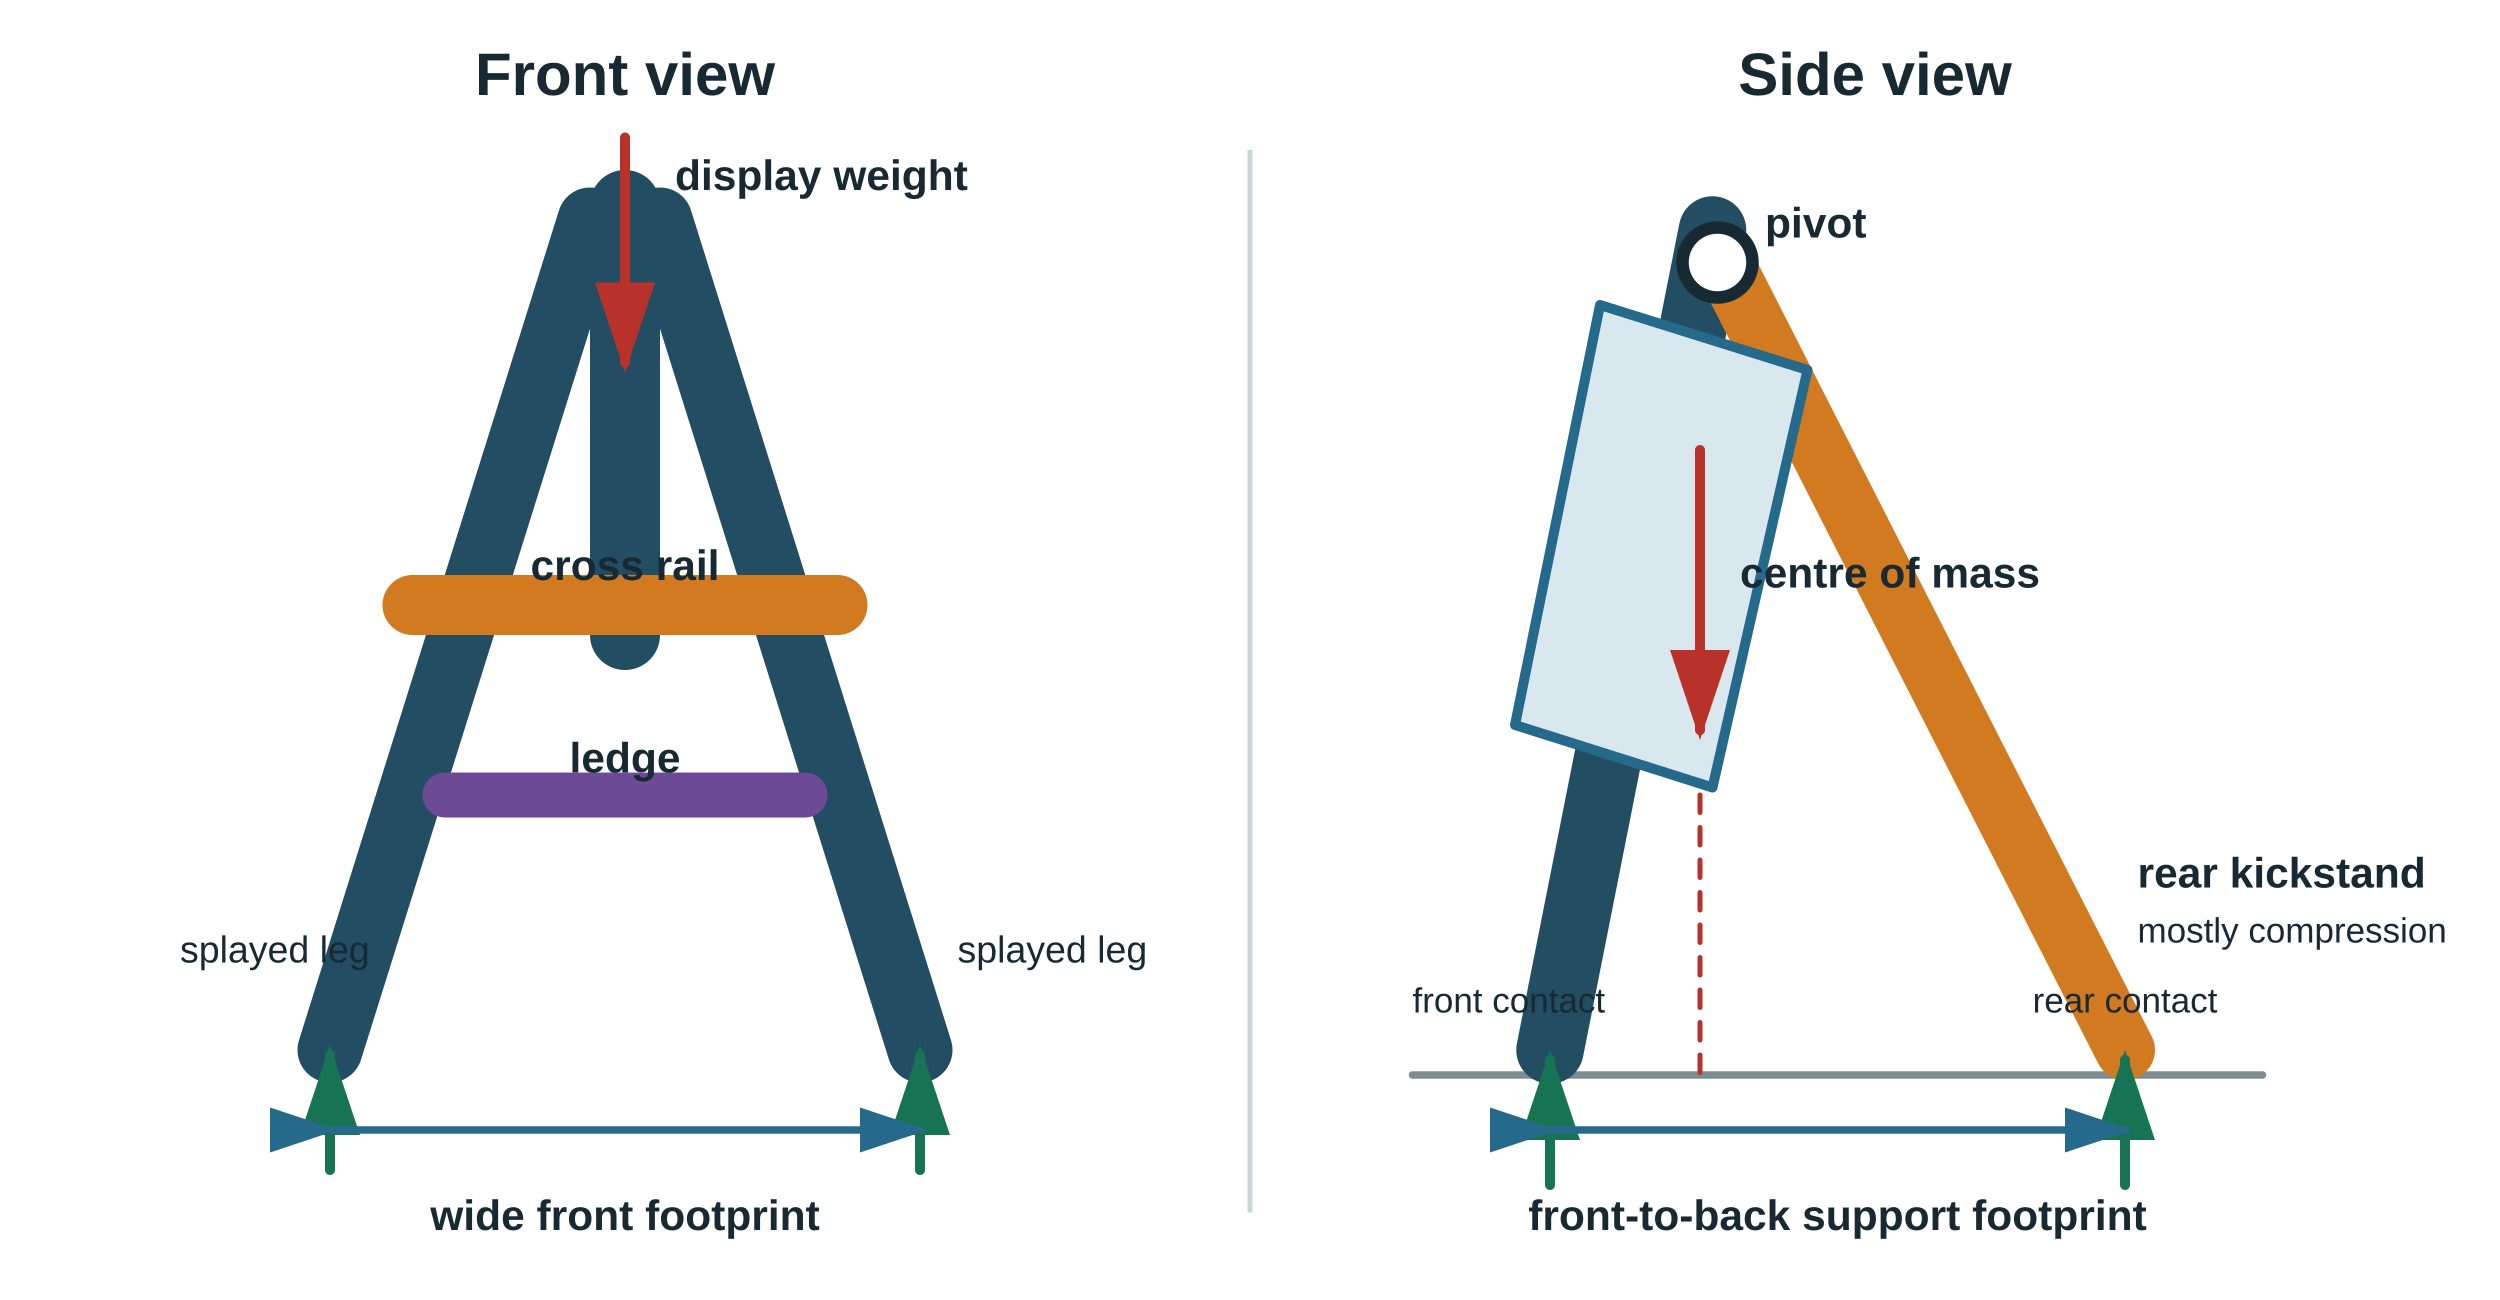
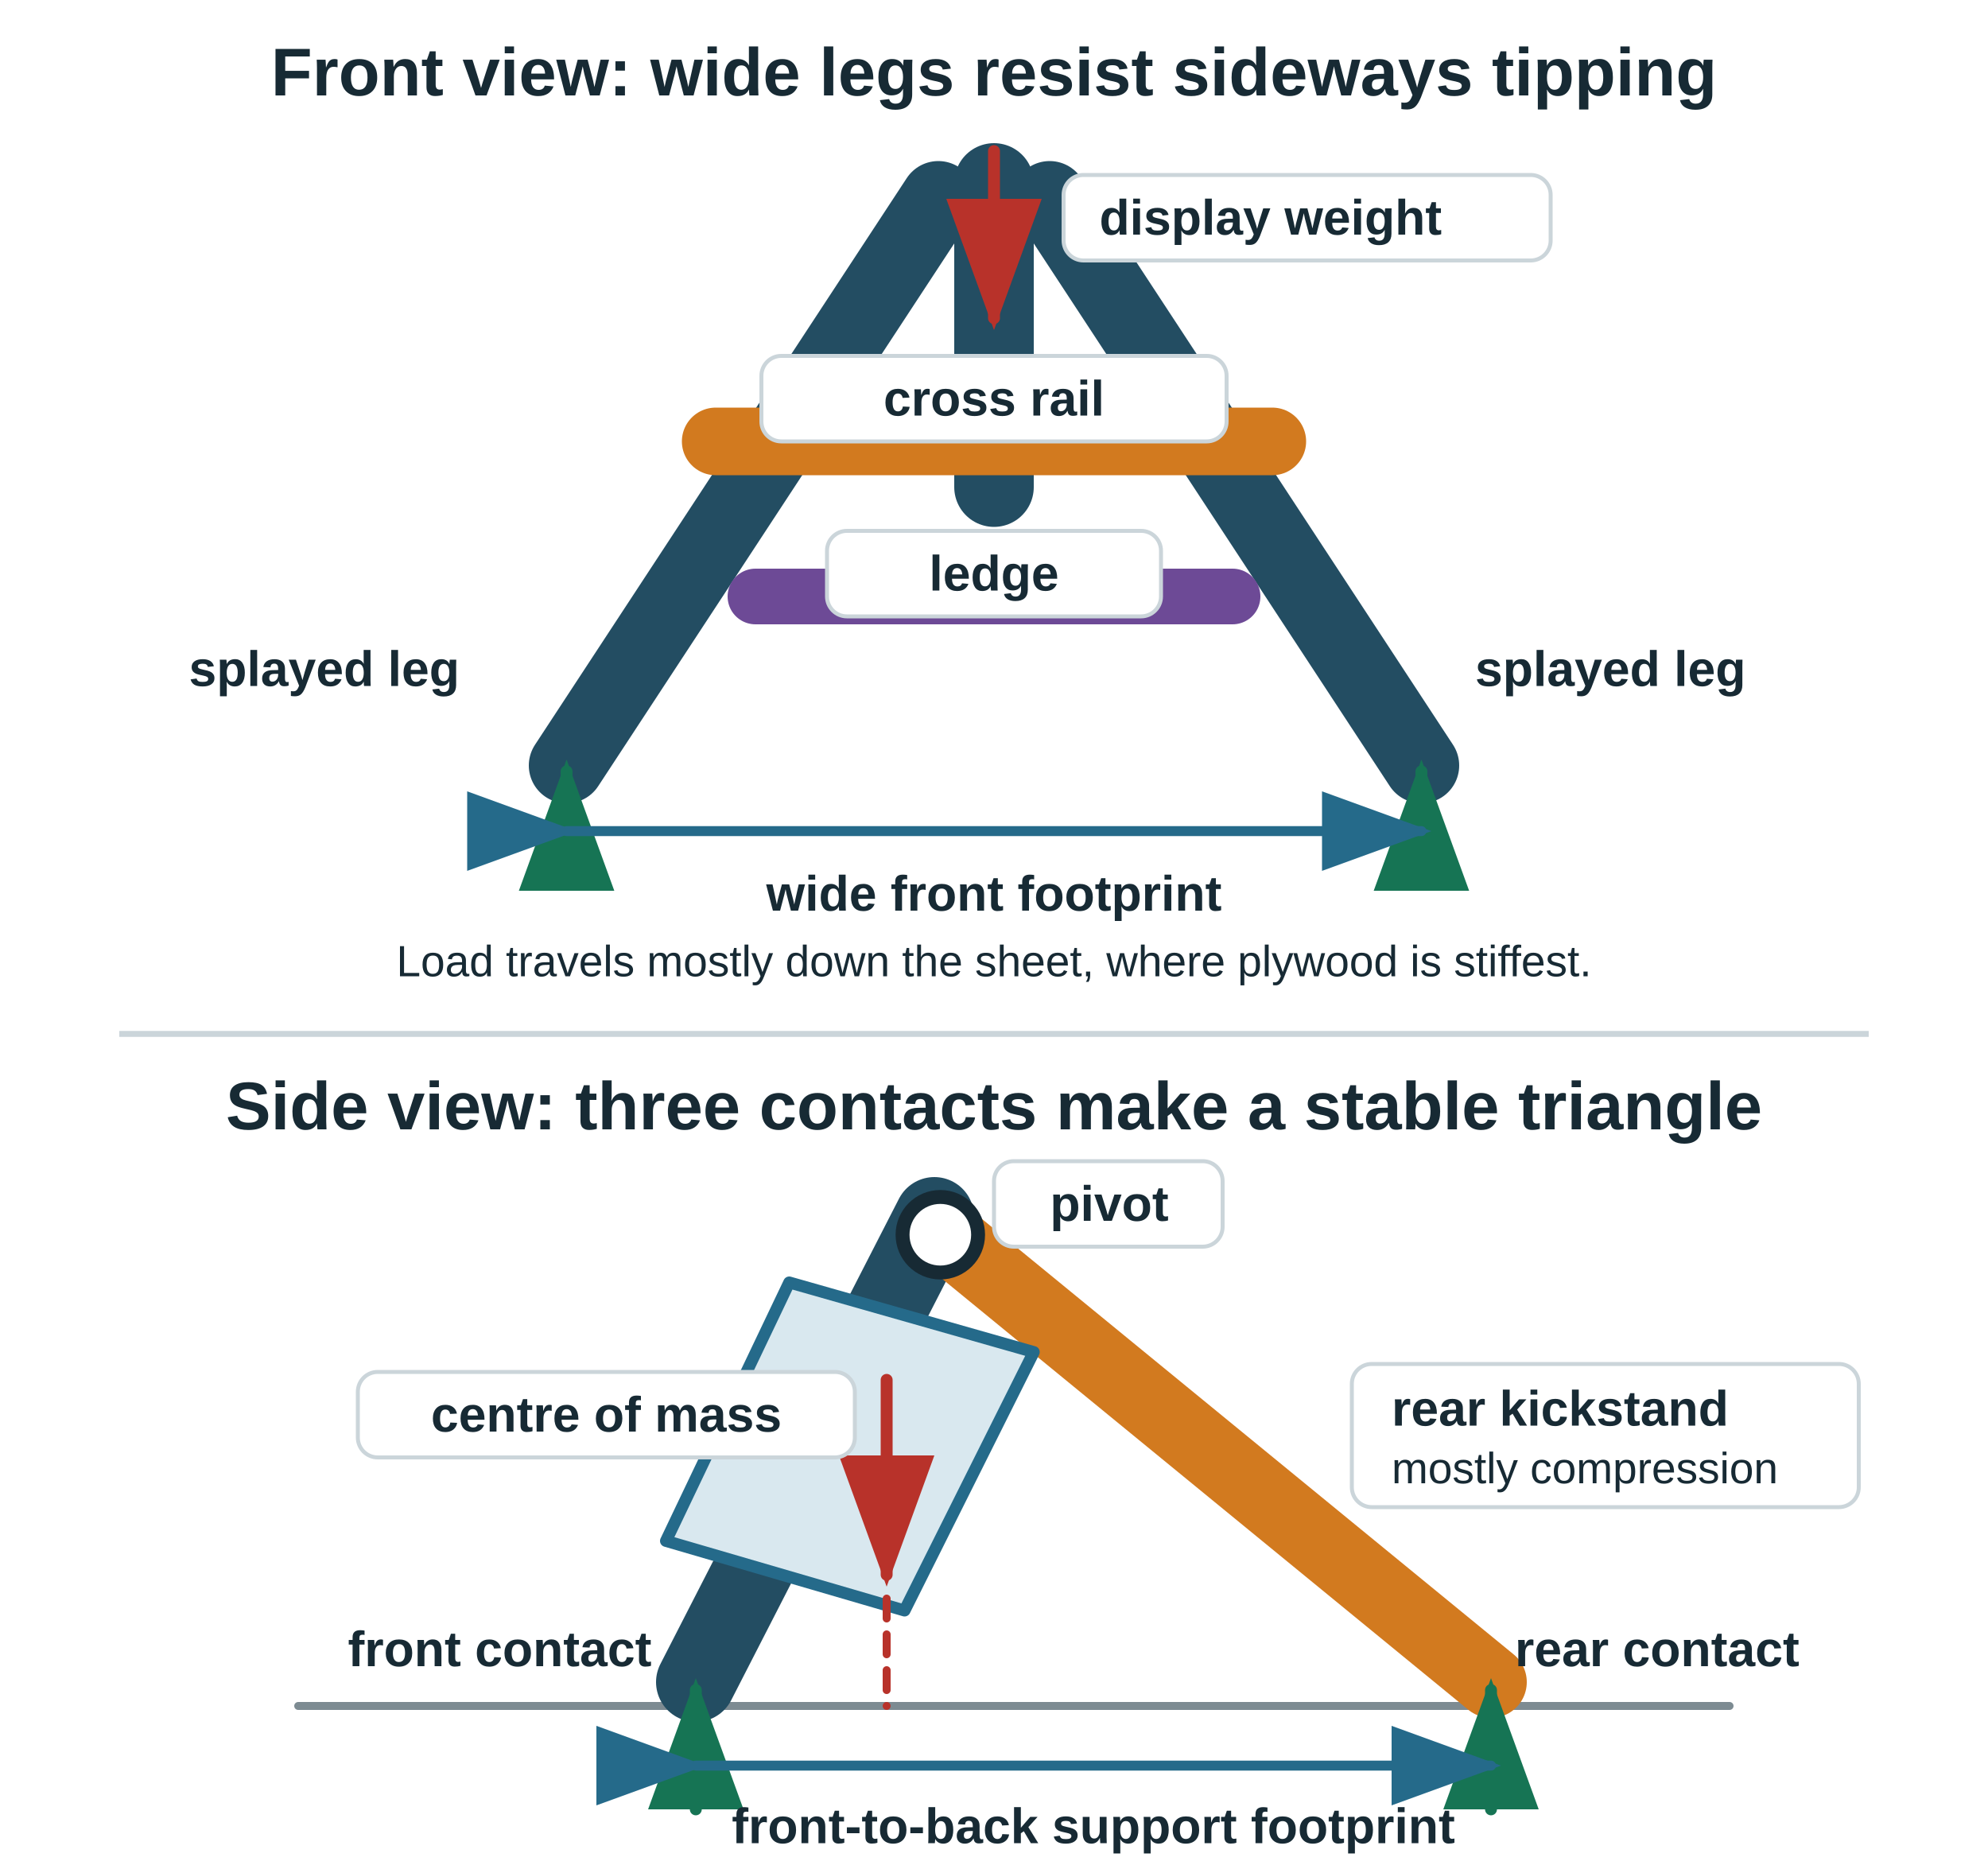
- <svg xmlns="http://www.w3.org/2000/svg" width="1000" height="520" viewBox="0 0 1000 520" role="img" aria-labelledby="title desc">
+ <svg xmlns="http://www.w3.org/2000/svg" width="1000" height="940" viewBox="0 0 1000 940" role="img" aria-labelledby="title desc">
  <defs>
-     <marker id="arrow-red" markerWidth="10" markerHeight="10" refX="8" refY="3" orient="auto" markerUnits="strokeWidth">
-       <path d="M0,0 L0,6 L9,3 z" fill="#b8322a" />
+     <marker id="arrow-red" markerWidth="12" markerHeight="12" refX="10" refY="4" orient="auto" markerUnits="strokeWidth">
+       <path d="M0,0 L0,8 L11,4 z" fill="#b8322a" />
    </marker>
-     <marker id="arrow-green" markerWidth="10" markerHeight="10" refX="8" refY="3" orient="auto" markerUnits="strokeWidth">
-       <path d="M0,0 L0,6 L9,3 z" fill="#167454" />
+     <marker id="arrow-green" markerWidth="12" markerHeight="12" refX="10" refY="4" orient="auto" markerUnits="strokeWidth">
+       <path d="M0,0 L0,8 L11,4 z" fill="#167454" />
    </marker>
-     <marker id="arrow-blue" markerWidth="10" markerHeight="10" refX="8" refY="3" orient="auto" markerUnits="strokeWidth">
-       <path d="M0,0 L0,6 L9,3 z" fill="#256a8a" />
+     <marker id="arrow-blue" markerWidth="12" markerHeight="12" refX="10" refY="4" orient="auto" markerUnits="strokeWidth">
+       <path d="M0,0 L0,8 L11,4 z" fill="#256a8a" />
    </marker>
+     <style>.heading{font:700 34px Arial,sans-serif;fill:#172a34}.label{font:700 25px Arial,sans-serif;fill:#172a34}.note{font:22px Arial,sans-serif;fill:#172a34}.pill{fill:#fff;stroke:#cbd5da;stroke-width:2}</style>
  </defs>
-   <rect width="1000" height="520" fill="#ffffff" />
-   <text x="250" y="38" text-anchor="middle" font-family="Arial, sans-serif" font-size="24" font-weight="700" fill="#172a34">Front view</text>
-   <text x="750" y="38" text-anchor="middle" font-family="Arial, sans-serif" font-size="24" font-weight="700" fill="#172a34">Side view</text>
+   <rect width="1000" height="940" fill="#fff" />
+   <text x="500" y="48" text-anchor="middle" class="heading">Front view: wide legs resist sideways tipping</text>
  <g id="front-view" fill="none" stroke-linecap="round" stroke-linejoin="round">
-     <path d="M236 88 L132 420" stroke="#234d62" stroke-width="26" />
-     <path d="M264 88 L368 420" stroke="#234d62" stroke-width="26" />
-     <path d="M250 82 L250 254" stroke="#234d62" stroke-width="28" />
-     <path d="M165 242 H335" stroke="#d27a1f" stroke-width="24" />
-     <path d="M178 318 H322" stroke="#6d4a96" stroke-width="18" />
-     <line x1="250" y1="55" x2="250" y2="145" stroke="#b8322a" stroke-width="4" marker-end="url(#arrow-red)" />
-     <line x1="132" y1="468" x2="132" y2="422" stroke="#167454" stroke-width="4" marker-end="url(#arrow-green)" />
-     <line x1="368" y1="468" x2="368" y2="422" stroke="#167454" stroke-width="4" marker-end="url(#arrow-green)" />
-     <line x1="132" y1="452" x2="368" y2="452" stroke="#256a8a" stroke-width="3" marker-start="url(#arrow-blue)" marker-end="url(#arrow-blue)" />
+     <path d="M472 100 L285 385" stroke="#234d62" stroke-width="38" />
+     <path d="M528 100 L715 385" stroke="#234d62" stroke-width="38" />
+     <path d="M500 92 L500 245" stroke="#234d62" stroke-width="40" />
+     <path d="M360 222 H640" stroke="#d27a1f" stroke-width="34" />
+     <path d="M380 300 H620" stroke="#6d4a96" stroke-width="28" />
+     <line x1="500" y1="76" x2="500" y2="160" stroke="#b8322a" stroke-width="6" marker-end="url(#arrow-red)" />
+     <line x1="285" y1="430" x2="285" y2="388" stroke="#167454" stroke-width="6" marker-end="url(#arrow-green)" />
+     <line x1="715" y1="430" x2="715" y2="388" stroke="#167454" stroke-width="6" marker-end="url(#arrow-green)" />
+     <line x1="285" y1="418" x2="715" y2="418" stroke="#256a8a" stroke-width="5" marker-start="url(#arrow-blue)" marker-end="url(#arrow-blue)" />
  </g>
-   <g font-family="Arial, sans-serif" fill="#172a34">
-     <text x="270" y="76" font-size="17" font-weight="700">display weight</text>
-     <text x="250" y="232" text-anchor="middle" font-size="17" font-weight="700">cross rail</text>
-     <text x="250" y="309" text-anchor="middle" font-size="17" font-weight="700">ledge</text>
-     <text x="250" y="492" text-anchor="middle" font-size="17" font-weight="700">wide front footprint</text>
-     <text x="72" y="385" font-size="15">splayed leg</text>
-     <text x="383" y="385" font-size="15">splayed leg</text>
+   <g>
+     <rect class="pill" x="535" y="88" width="245" height="43" rx="10" />
+     <text x="553" y="118" class="label">display weight</text>
+     <rect class="pill" x="383" y="179" width="234" height="43" rx="10" />
+     <text x="500" y="209" text-anchor="middle" class="label">cross rail</text>
+     <rect class="pill" x="416" y="267" width="168" height="43" rx="10" />
+     <text x="500" y="297" text-anchor="middle" class="label">ledge</text>
+     <text x="500" y="458" text-anchor="middle" class="label">wide front footprint</text>
+     <text x="95" y="345" class="label">splayed leg</text>
+     <text x="742" y="345" class="label">splayed leg</text>
+     <text x="500" y="491" text-anchor="middle" class="note">Load travels mostly down the sheet, where plywood is stiffest.</text>
  </g>
+   <line x1="60" y1="520" x2="940" y2="520" stroke="#cbd5da" stroke-width="3" />
+   <text x="500" y="568" text-anchor="middle" class="heading">Side view: three contacts make a stable triangle</text>
  <g id="side-view" fill="none" stroke-linecap="round" stroke-linejoin="round">
-     <line x1="565" y1="430" x2="905" y2="430" stroke="#7d8b92" stroke-width="3" />
-     <path d="M685 92 L620 420" stroke="#234d62" stroke-width="27" />
-     <path d="M688 102 L850 420" stroke="#d27a1f" stroke-width="24" />
-     <circle cx="687" cy="105" r="14" fill="#ffffff" stroke="#172a34" stroke-width="5" />
-     <path d="M640 122 L723 148 L685 315 L606 290 Z" fill="#d9e8ef" stroke="#256a8a" stroke-width="4" />
-     <line x1="680" y1="180" x2="680" y2="292" stroke="#b8322a" stroke-width="4" marker-end="url(#arrow-red)" />
-     <line x1="620" y1="474" x2="620" y2="424" stroke="#167454" stroke-width="4" marker-end="url(#arrow-green)" />
-     <line x1="850" y1="474" x2="850" y2="424" stroke="#167454" stroke-width="4" marker-end="url(#arrow-green)" />
-     <line x1="620" y1="452" x2="850" y2="452" stroke="#256a8a" stroke-width="3" marker-start="url(#arrow-blue)" marker-end="url(#arrow-blue)" />
-     <line x1="680" y1="318" x2="680" y2="430" stroke="#b8322a" stroke-width="2" stroke-dasharray="7 6" />
+     <line x1="150" y1="858" x2="870" y2="858" stroke="#7d8b92" stroke-width="4" />
+     <path d="M470 612 L350 846" stroke="#234d62" stroke-width="40" />
+     <path d="M474 620 L750 846" stroke="#d27a1f" stroke-width="36" />
+     <circle cx="473" cy="621" r="19" fill="#fff" stroke="#172a34" stroke-width="7" />
+     <path d="M397 645 L520 680 L455 810 L335 775 Z" fill="#d9e8ef" stroke="#256a8a" stroke-width="6" />
+     <line x1="446" y1="694" x2="446" y2="792" stroke="#b8322a" stroke-width="6" marker-end="url(#arrow-red)" />
+     <line x1="350" y1="910" x2="350" y2="850" stroke="#167454" stroke-width="6" marker-end="url(#arrow-green)" />
+     <line x1="750" y1="910" x2="750" y2="850" stroke="#167454" stroke-width="6" marker-end="url(#arrow-green)" />
+     <line x1="350" y1="888" x2="750" y2="888" stroke="#256a8a" stroke-width="5" marker-start="url(#arrow-blue)" marker-end="url(#arrow-blue)" />
+     <line x1="446" y1="804" x2="446" y2="858" stroke="#b8322a" stroke-width="4" stroke-dasharray="10 8" />
  </g>
-   <g font-family="Arial, sans-serif" fill="#172a34">
-     <text x="706" y="95" font-size="17" font-weight="700">pivot</text>
-     <text x="855" y="355" font-size="17" font-weight="700">rear kickstand</text>
-     <text x="855" y="377" font-size="14">mostly compression</text>
-     <text x="696" y="235" font-size="17" font-weight="700">centre of mass</text>
-     <text x="735" y="492" text-anchor="middle" font-size="17" font-weight="700">front-to-back support footprint</text>
-     <text x="565" y="405" font-size="14">front contact</text>
-     <text x="850" y="405" text-anchor="middle" font-size="14">rear contact</text>
+   <g>
+     <rect class="pill" x="500" y="584" width="115" height="43" rx="10" />
+     <text x="558" y="614" text-anchor="middle" class="label">pivot</text>
+     <rect class="pill" x="680" y="686" width="255" height="72" rx="10" />
+     <text x="700" y="717" class="label">rear kickstand</text>
+     <text x="700" y="746" class="note">mostly compression</text>
+     <rect class="pill" x="180" y="690" width="250" height="43" rx="10" />
+     <text x="305" y="720" text-anchor="middle" class="label">centre of mass</text>
+     <text x="550" y="927" text-anchor="middle" class="label">front-to-back support footprint</text>
+     <text x="175" y="838" class="label">front contact</text>
+     <text x="762" y="838" class="label">rear contact</text>
  </g>
-   <line x1="500" y1="60" x2="500" y2="485" stroke="#cbd5da" stroke-width="2" />
</svg>
